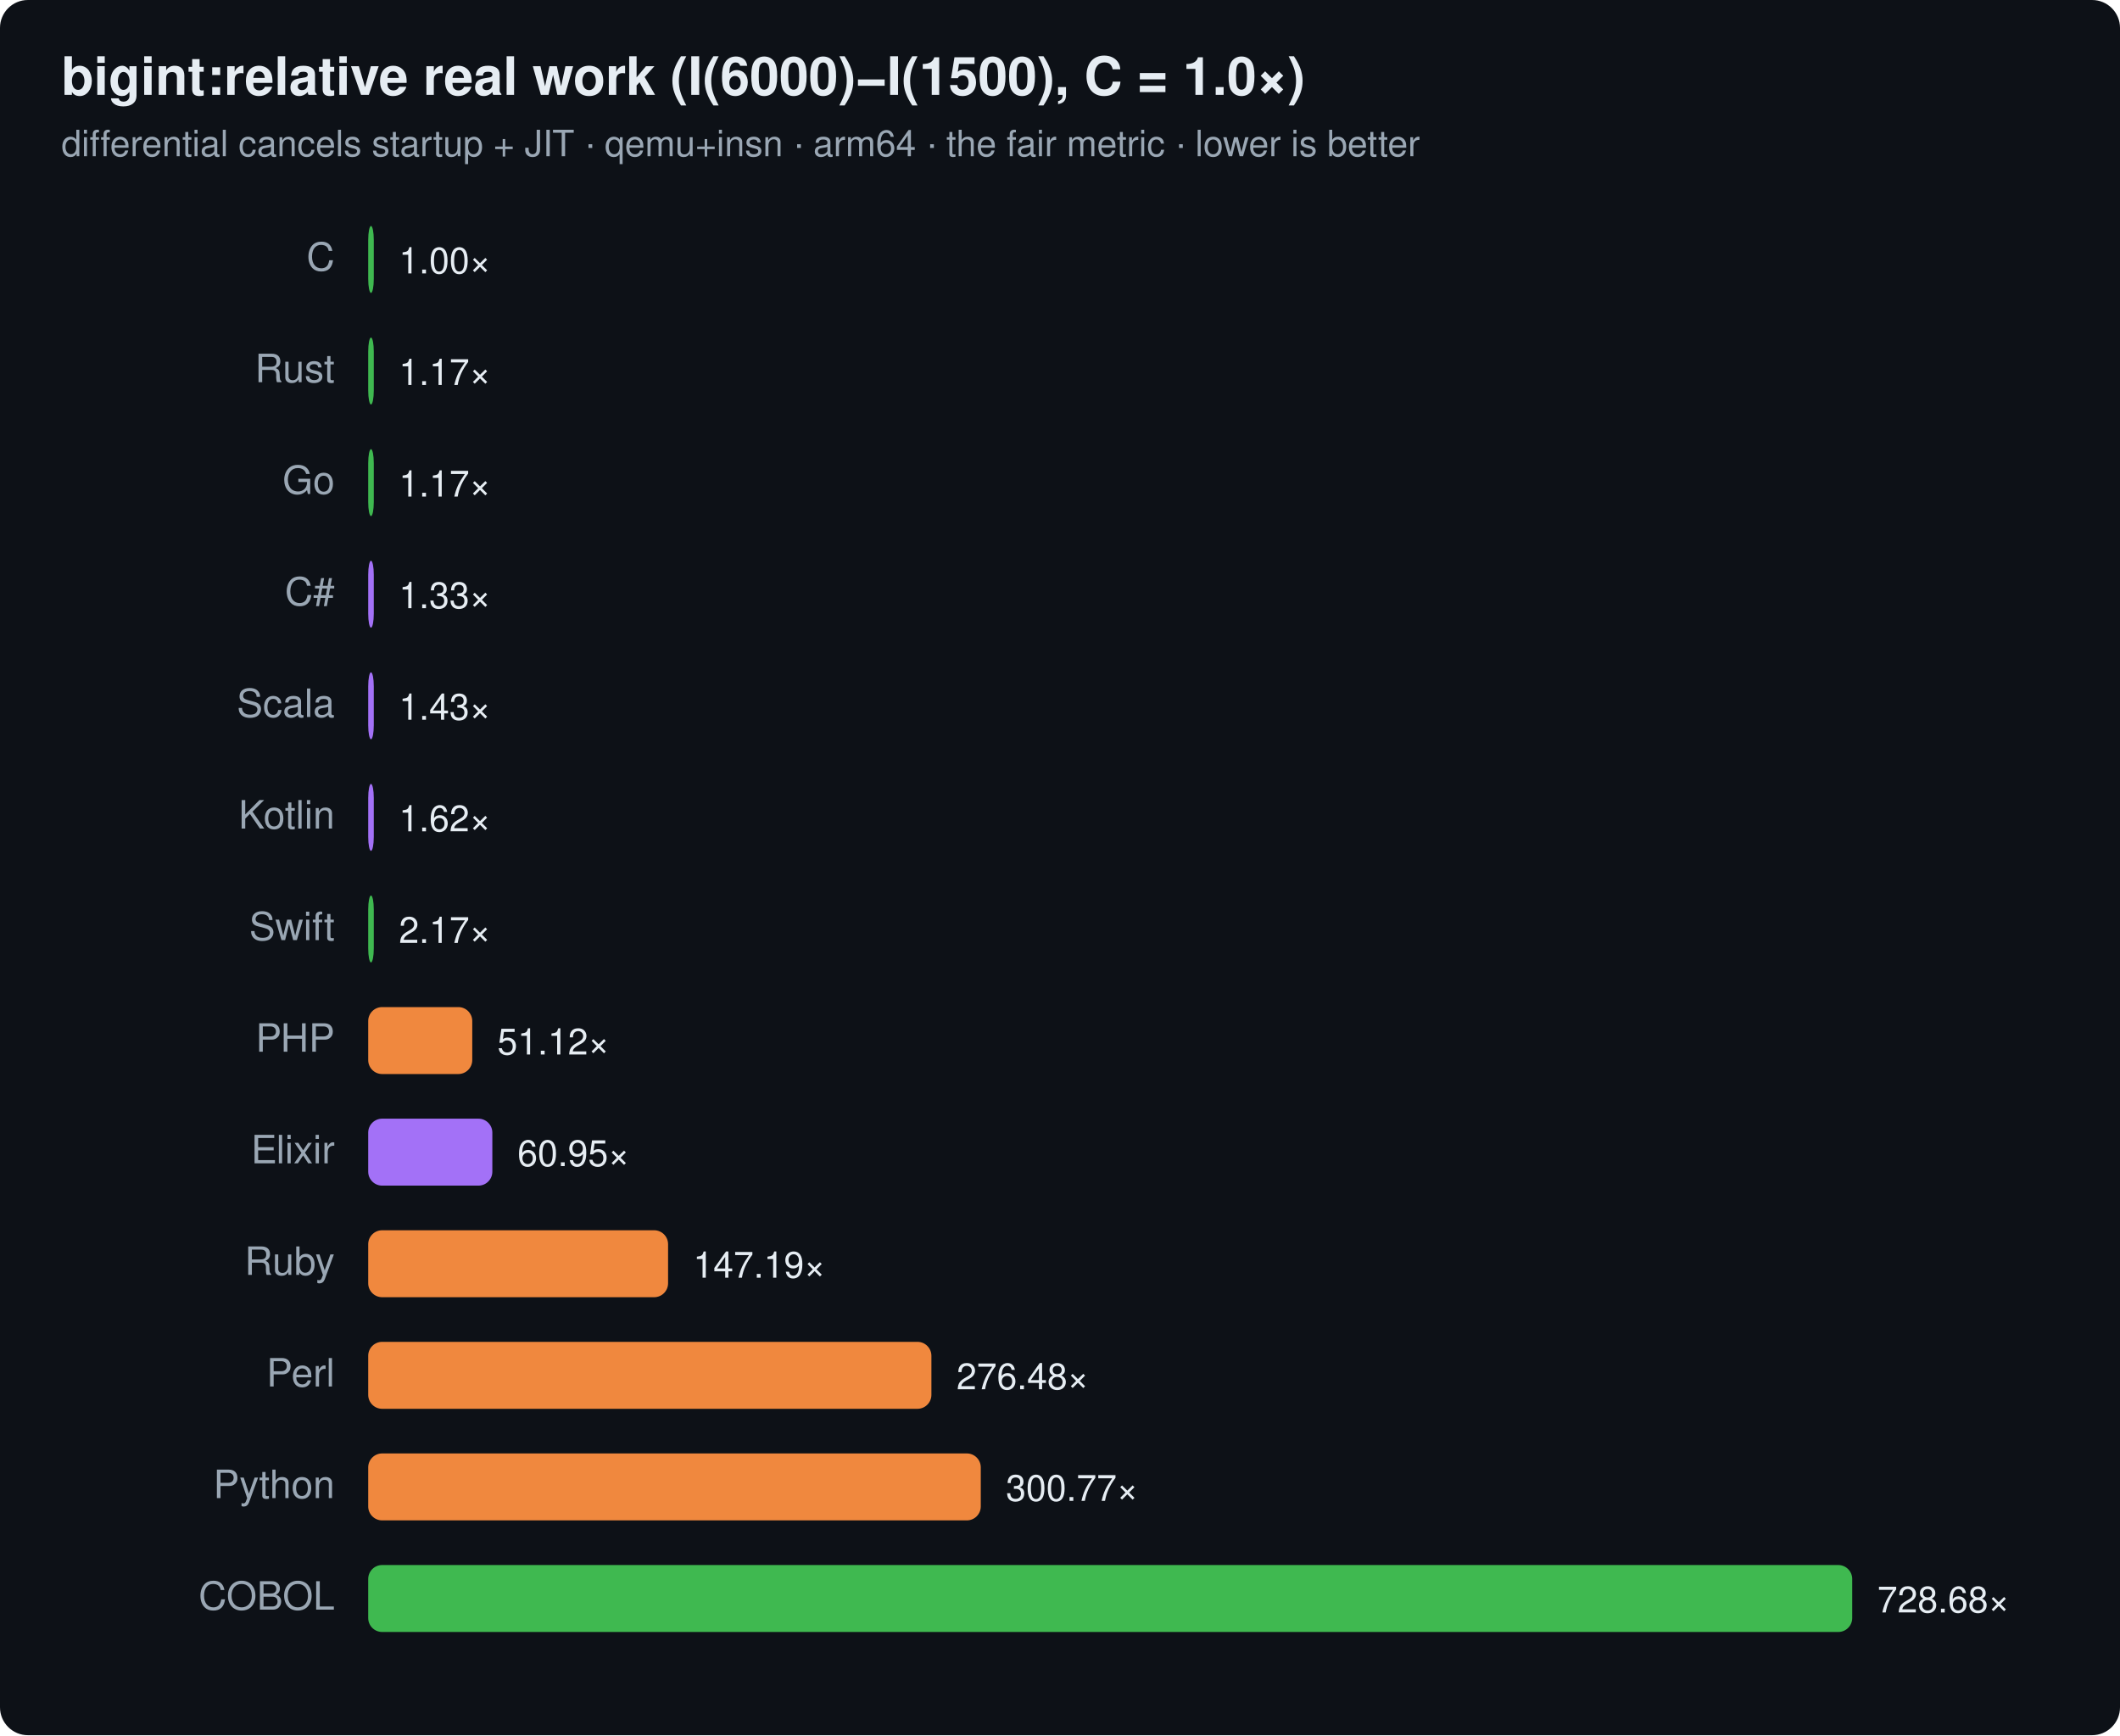
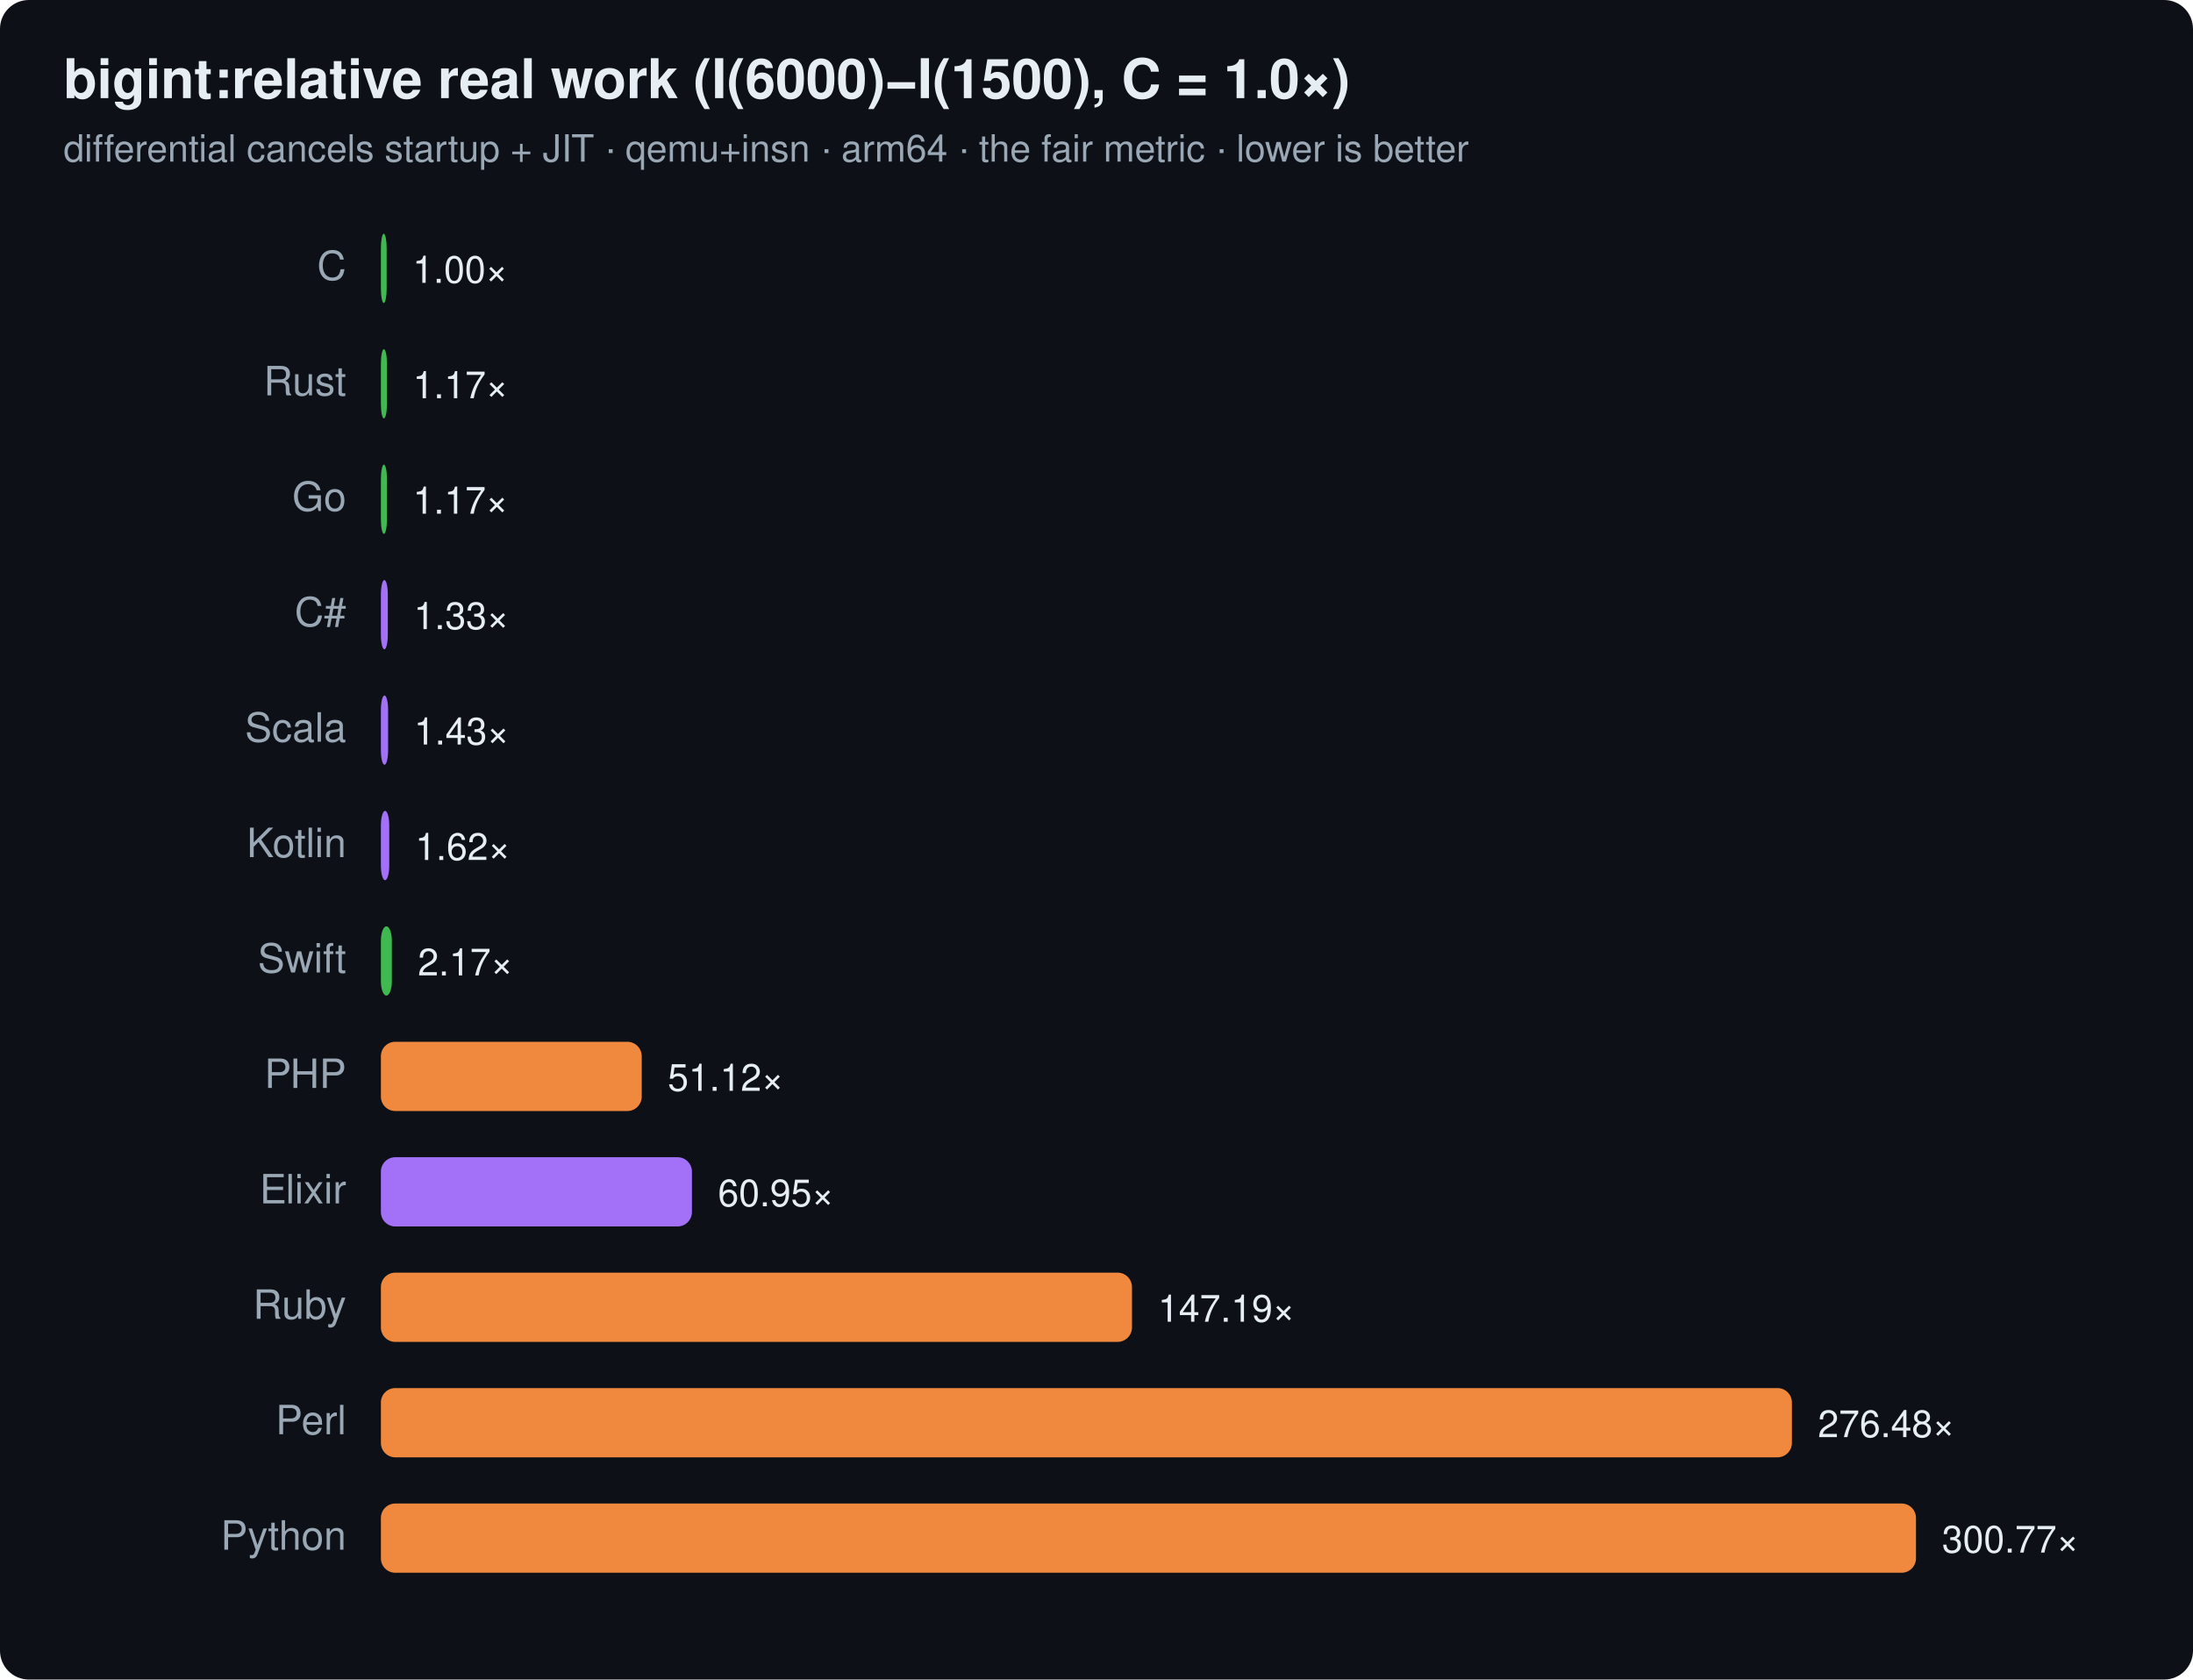
- <svg xmlns="http://www.w3.org/2000/svg" width="760" height="622" viewBox="0 0 760 622" font-family="ui-sans-serif,system-ui,Segoe UI,Helvetica,Arial">
-   <rect width="760" height="622" rx="10" fill="#0d1117" />
+ <svg xmlns="http://www.w3.org/2000/svg" width="760" height="582" viewBox="0 0 760 582" font-family="ui-sans-serif,system-ui,Segoe UI,Helvetica,Arial">
+   <rect width="760" height="582" rx="10" fill="#0d1117" />
  <text x="22" y="34" font-size="19" font-weight="700" fill="#e6edf3">bigint:relative real work (I(6000)−I(1500), C = 1.0×)</text>
  <text x="22" y="56" font-size="13" fill="#9aa7b4">differential cancels startup + JIT · qemu+insn · arm64 · the fair metric · lower is better</text>
  <text x="120" y="97" text-anchor="end" font-size="14" fill="#9aa7b4">C</text>
  <rect x="132" y="81" width="2.0" height="24" rx="5" fill="#3fb950" />
  <text x="143.0" y="98" font-size="13" fill="#e6edf3">1.00×</text>
  <text x="120" y="137" text-anchor="end" font-size="14" fill="#9aa7b4">Rust</text>
-   <rect x="132" y="121" width="2.0" height="24" rx="5" fill="#3fb950" />
-   <text x="143.0" y="138" font-size="13" fill="#e6edf3">1.17×</text>
+   <rect x="132" y="121" width="2.1" height="24" rx="5" fill="#3fb950" />
+   <text x="143.1" y="138" font-size="13" fill="#e6edf3">1.17×</text>
  <text x="120" y="177" text-anchor="end" font-size="14" fill="#9aa7b4">Go</text>
-   <rect x="132" y="161" width="2.0" height="24" rx="5" fill="#3fb950" />
-   <text x="143.0" y="178" font-size="13" fill="#e6edf3">1.17×</text>
+   <rect x="132" y="161" width="2.1" height="24" rx="5" fill="#3fb950" />
+   <text x="143.1" y="178" font-size="13" fill="#e6edf3">1.17×</text>
  <text x="120" y="217" text-anchor="end" font-size="14" fill="#9aa7b4">C#</text>
-   <rect x="132" y="201" width="2.0" height="24" rx="5" fill="#a371f7" />
-   <text x="143.0" y="218" font-size="13" fill="#e6edf3">1.33×</text>
+   <rect x="132" y="201" width="2.4" height="24" rx="5" fill="#a371f7" />
+   <text x="143.4" y="218" font-size="13" fill="#e6edf3">1.33×</text>
  <text x="120" y="257" text-anchor="end" font-size="14" fill="#9aa7b4">Scala</text>
-   <rect x="132" y="241" width="2.0" height="24" rx="5" fill="#a371f7" />
-   <text x="143.0" y="258" font-size="13" fill="#e6edf3">1.43×</text>
+   <rect x="132" y="241" width="2.5" height="24" rx="5" fill="#a371f7" />
+   <text x="143.5" y="258" font-size="13" fill="#e6edf3">1.43×</text>
  <text x="120" y="297" text-anchor="end" font-size="14" fill="#9aa7b4">Kotlin</text>
-   <rect x="132" y="281" width="2.0" height="24" rx="5" fill="#a371f7" />
-   <text x="143.0" y="298" font-size="13" fill="#e6edf3">1.62×</text>
+   <rect x="132" y="281" width="2.9" height="24" rx="5" fill="#a371f7" />
+   <text x="143.9" y="298" font-size="13" fill="#e6edf3">1.62×</text>
  <text x="120" y="337" text-anchor="end" font-size="14" fill="#9aa7b4">Swift</text>
-   <rect x="132" y="321" width="2.0" height="24" rx="5" fill="#3fb950" />
-   <text x="143.0" y="338" font-size="13" fill="#e6edf3">2.17×</text>
+   <rect x="132" y="321" width="3.8" height="24" rx="5" fill="#3fb950" />
+   <text x="144.8" y="338" font-size="13" fill="#e6edf3">2.17×</text>
  <text x="120" y="377" text-anchor="end" font-size="14" fill="#9aa7b4">PHP</text>
-   <rect x="132" y="361" width="37.3" height="24" rx="5" fill="#f0883e" />
-   <text x="178.3" y="378" font-size="13" fill="#e6edf3">51.12×</text>
+   <rect x="132" y="361" width="90.4" height="24" rx="5" fill="#f0883e" />
+   <text x="231.4" y="378" font-size="13" fill="#e6edf3">51.12×</text>
  <text x="120" y="417" text-anchor="end" font-size="14" fill="#9aa7b4">Elixir</text>
-   <rect x="132" y="401" width="44.5" height="24" rx="5" fill="#a371f7" />
-   <text x="185.5" y="418" font-size="13" fill="#e6edf3">60.95×</text>
+   <rect x="132" y="401" width="107.8" height="24" rx="5" fill="#a371f7" />
+   <text x="248.8" y="418" font-size="13" fill="#e6edf3">60.95×</text>
  <text x="120" y="457" text-anchor="end" font-size="14" fill="#9aa7b4">Ruby</text>
-   <rect x="132" y="441" width="107.5" height="24" rx="5" fill="#f0883e" />
-   <text x="248.5" y="458" font-size="13" fill="#e6edf3">147.19×</text>
+   <rect x="132" y="441" width="260.3" height="24" rx="5" fill="#f0883e" />
+   <text x="401.3" y="458" font-size="13" fill="#e6edf3">147.19×</text>
  <text x="120" y="497" text-anchor="end" font-size="14" fill="#9aa7b4">Perl</text>
-   <rect x="132" y="481" width="201.9" height="24" rx="5" fill="#f0883e" />
-   <text x="342.9" y="498" font-size="13" fill="#e6edf3">276.48×</text>
+   <rect x="132" y="481" width="489.0" height="24" rx="5" fill="#f0883e" />
+   <text x="630.0" y="498" font-size="13" fill="#e6edf3">276.48×</text>
  <text x="120" y="537" text-anchor="end" font-size="14" fill="#9aa7b4">Python</text>
-   <rect x="132" y="521" width="219.6" height="24" rx="5" fill="#f0883e" />
-   <text x="360.6" y="538" font-size="13" fill="#e6edf3">300.77×</text>
-   <text x="120" y="577" text-anchor="end" font-size="14" fill="#9aa7b4">COBOL</text>
-   <rect x="132" y="561" width="532.0" height="24" rx="5" fill="#3fb950" />
-   <text x="673.0" y="578" font-size="13" fill="#e6edf3">728.68×</text>
+   <rect x="132" y="521" width="532.0" height="24" rx="5" fill="#f0883e" />
+   <text x="673.0" y="538" font-size="13" fill="#e6edf3">300.77×</text>
</svg>
